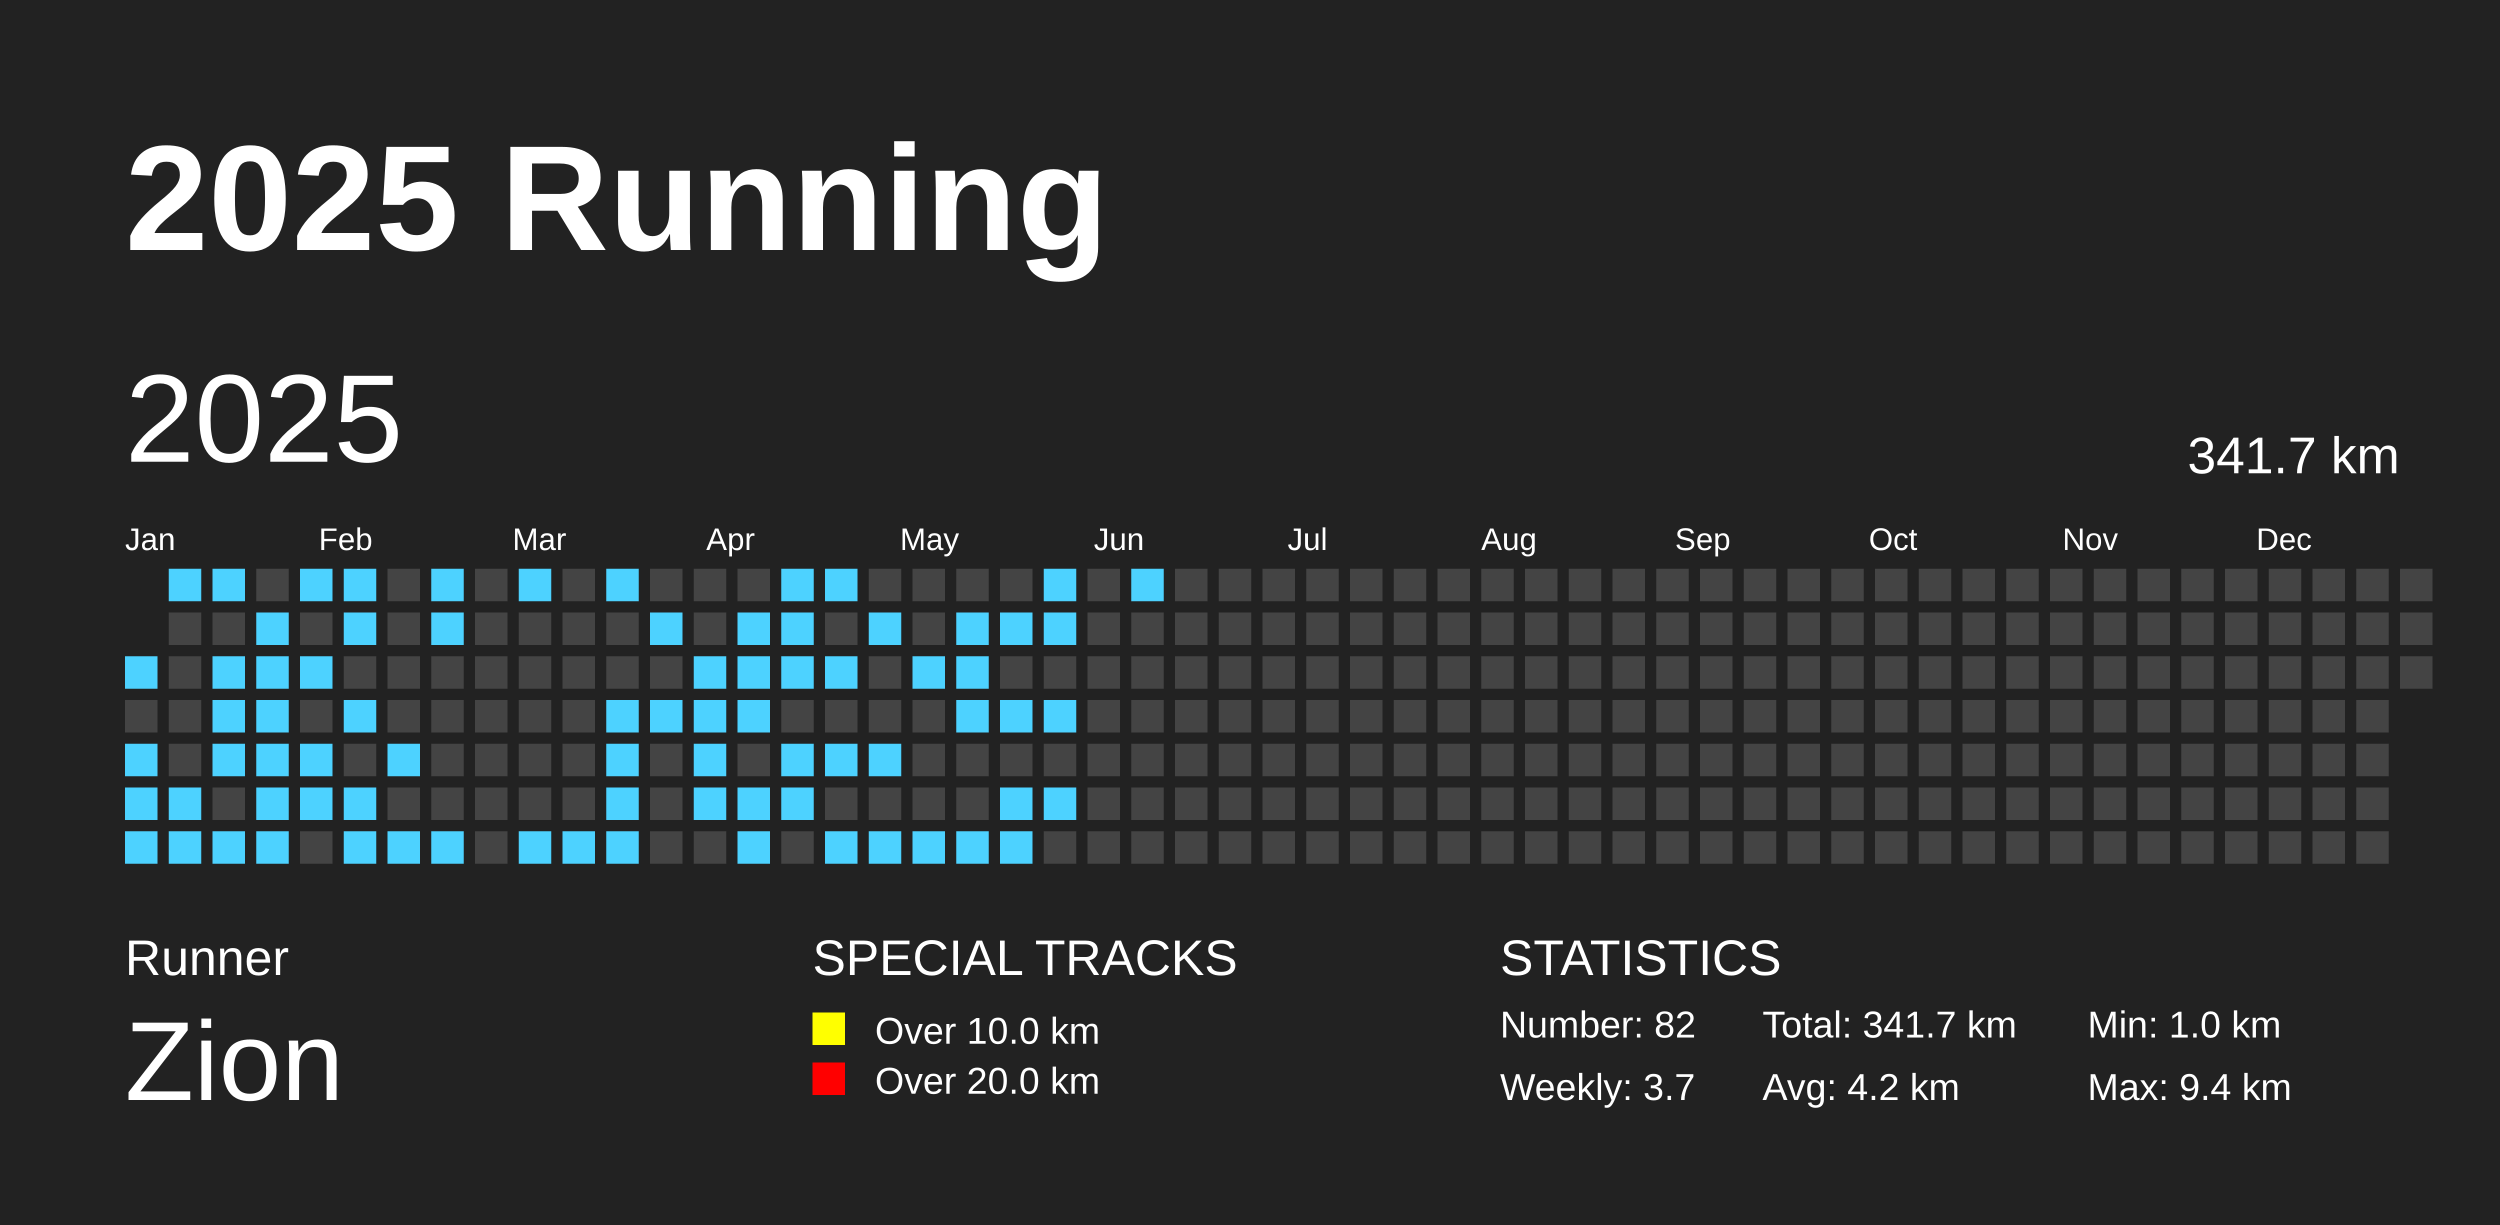
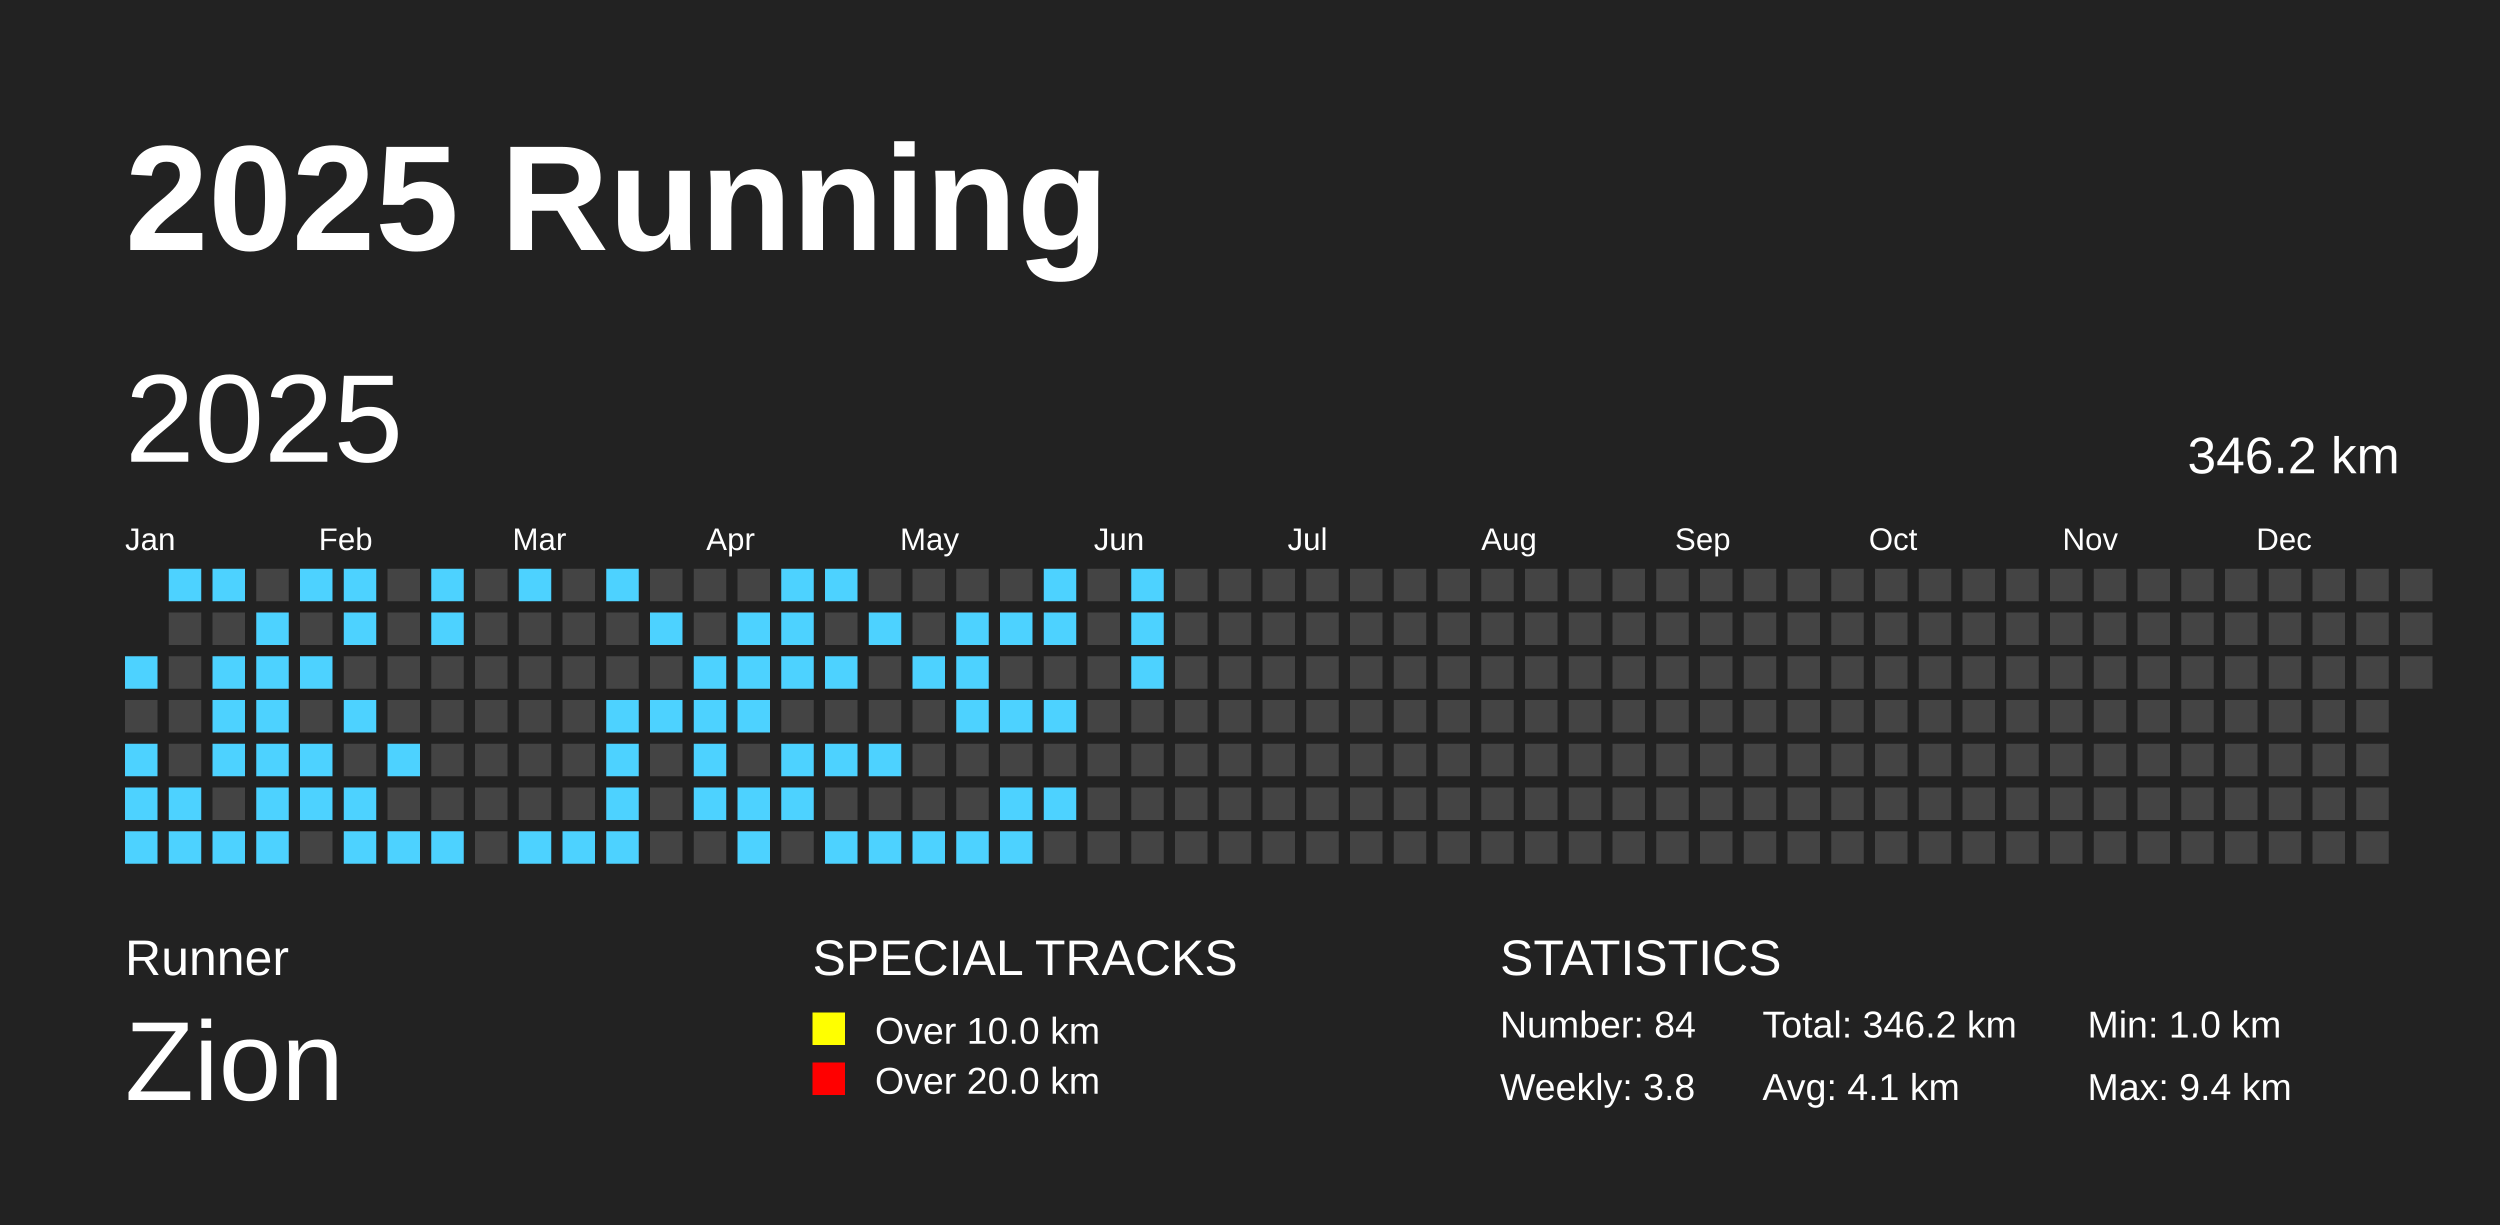
<svg xmlns="http://www.w3.org/2000/svg" baseProfile="full" height="98mm" version="1.1" viewBox="0,0,200,98" width="200mm">
  <defs />
  <rect fill="#222222" height="98" width="200" x="0" y="0" />
  <text fill="#FFFFFF" style="font-size:12px; font-family:Arial; font-weight:bold;" x="10" y="20">2025 Running</text>
  <text fill="#FFFFFF" style="font-size:4px; font-family:Arial" x="10" y="78">Runner</text>
  <text fill="#FFFFFF" style="font-size:9px; font-family:Arial" x="10" y="88">Zion</text>
  <text fill="#FFFFFF" style="font-size:4px; font-family:Arial" x="65" y="78">SPECIAL TRACKS</text>
  <rect fill="yellow" height="2.6" width="2.6" x="65" y="81" />
  <text fill="#FFFFFF" style="font-size:3px; font-family:Arial" x="70" y="83.5">Over 10.0 km</text>
  <rect fill="red" height="2.6" width="2.6" x="65" y="85" />
  <text fill="#FFFFFF" style="font-size:3px; font-family:Arial" x="70" y="87.5">Over 20.0 km</text>
  <text fill="#FFFFFF" style="font-size:4px; font-family:Arial" x="120" y="78">STATISTICS</text>
-   <text fill="#FFFFFF" style="font-size:3px; font-family:Arial" x="120" y="83">Number: 82</text>
-   <text fill="#FFFFFF" style="font-size:3px; font-family:Arial" x="120" y="88">Weekly: 3.7</text>
-   <text fill="#FFFFFF" style="font-size:3px; font-family:Arial" x="141" y="83">Total: 341.7 km</text>
-   <text fill="#FFFFFF" style="font-size:3px; font-family:Arial" x="141" y="88">Avg: 4.2 km</text>
+   <text fill="#FFFFFF" style="font-size:3px; font-family:Arial" x="120" y="83">Number: 84</text>
+   <text fill="#FFFFFF" style="font-size:3px; font-family:Arial" x="120" y="88">Weekly: 3.8</text>
+   <text fill="#FFFFFF" style="font-size:3px; font-family:Arial" x="141" y="83">Total: 346.2 km</text>
+   <text fill="#FFFFFF" style="font-size:3px; font-family:Arial" x="141" y="88">Avg: 4.1 km</text>
  <text fill="#FFFFFF" style="font-size:3px; font-family:Arial" x="167" y="83">Min: 1.0 km</text>
  <text fill="#FFFFFF" style="font-size:3px; font-family:Arial" x="167" y="88">Max: 9.4 km</text>
  <text dominant-baseline="hanging" fill="#FFFFFF" style="font-size:10.0px; font-family:Arial;" x="10" y="30">2025</text>
-   <text dominant-baseline="hanging" fill="#FFFFFF" style="font-size:4.125px; font-family:Arial;" x="175" y="35">341.7 km</text>
+   <text dominant-baseline="hanging" fill="#FFFFFF" style="font-size:4.125px; font-family:Arial;" x="175" y="35">346.2 km</text>
  <text fill="#FFFFFF" style="font-size:2.5px; font-family:Arial" x="10.0" y="44">Jan</text>
  <text fill="#FFFFFF" style="font-size:2.5px; font-family:Arial" x="25.5" y="44">Feb</text>
  <text fill="#FFFFFF" style="font-size:2.5px; font-family:Arial" x="41.0" y="44">Mar</text>
  <text fill="#FFFFFF" style="font-size:2.5px; font-family:Arial" x="56.5" y="44">Apr</text>
  <text fill="#FFFFFF" style="font-size:2.5px; font-family:Arial" x="72.0" y="44">May</text>
  <text fill="#FFFFFF" style="font-size:2.5px; font-family:Arial" x="87.5" y="44">Jun</text>
  <text fill="#FFFFFF" style="font-size:2.5px; font-family:Arial" x="103.0" y="44">Jul</text>
  <text fill="#FFFFFF" style="font-size:2.5px; font-family:Arial" x="118.5" y="44">Aug</text>
  <text fill="#FFFFFF" style="font-size:2.5px; font-family:Arial" x="134.0" y="44">Sep</text>
  <text fill="#FFFFFF" style="font-size:2.5px; font-family:Arial" x="149.5" y="44">Oct</text>
  <text fill="#FFFFFF" style="font-size:2.5px; font-family:Arial" x="165.0" y="44">Nov</text>
  <text fill="#FFFFFF" style="font-size:2.5px; font-family:Arial" x="180.5" y="44">Dec</text>
  <rect fill="#4DD2FF" height="2.6" width="2.6" x="10.0" y="52.5" />
  <rect fill="#444444" height="2.6" width="2.6" x="10.0" y="56.0" />
  <rect fill="#4DD2FF" height="2.6" width="2.6" x="10.0" y="59.5" />
  <rect fill="#4DD2FF" height="2.6" width="2.6" x="10.0" y="63.0" />
  <rect fill="#4DD2FF" height="2.6" width="2.6" x="10.0" y="66.5" />
  <rect fill="#4DD2FF" height="2.6" width="2.6" x="13.5" y="45.5" />
  <rect fill="#444444" height="2.6" width="2.6" x="13.5" y="49.0" />
  <rect fill="#444444" height="2.6" width="2.6" x="13.5" y="52.5" />
  <rect fill="#444444" height="2.6" width="2.6" x="13.5" y="56.0" />
  <rect fill="#444444" height="2.6" width="2.6" x="13.5" y="59.5" />
  <rect fill="#4DD2FF" height="2.6" width="2.6" x="13.5" y="63.0" />
  <rect fill="#4DD2FF" height="2.6" width="2.6" x="13.5" y="66.5" />
  <rect fill="#4DD2FF" height="2.6" width="2.6" x="17.0" y="45.5" />
  <rect fill="#444444" height="2.6" width="2.6" x="17.0" y="49.0" />
  <rect fill="#4DD2FF" height="2.6" width="2.6" x="17.0" y="52.5" />
  <rect fill="#4DD2FF" height="2.6" width="2.6" x="17.0" y="56.0" />
  <rect fill="#4DD2FF" height="2.6" width="2.6" x="17.0" y="59.5" />
  <rect fill="#444444" height="2.6" width="2.6" x="17.0" y="63.0" />
  <rect fill="#4DD2FF" height="2.6" width="2.6" x="17.0" y="66.5" />
  <rect fill="#444444" height="2.6" width="2.6" x="20.5" y="45.5" />
  <rect fill="#4DD2FF" height="2.6" width="2.6" x="20.5" y="49.0" />
  <rect fill="#4DD2FF" height="2.6" width="2.6" x="20.5" y="52.5" />
  <rect fill="#4DD2FF" height="2.6" width="2.6" x="20.5" y="56.0" />
  <rect fill="#4DD2FF" height="2.6" width="2.6" x="20.5" y="59.5" />
  <rect fill="#4DD2FF" height="2.6" width="2.6" x="20.5" y="63.0" />
  <rect fill="#4DD2FF" height="2.6" width="2.6" x="20.5" y="66.5" />
  <rect fill="#4DD2FF" height="2.6" width="2.6" x="24.0" y="45.5" />
  <rect fill="#444444" height="2.6" width="2.6" x="24.0" y="49.0" />
  <rect fill="#4DD2FF" height="2.6" width="2.6" x="24.0" y="52.5" />
  <rect fill="#444444" height="2.6" width="2.6" x="24.0" y="56.0" />
  <rect fill="#4DD2FF" height="2.6" width="2.6" x="24.0" y="59.5" />
  <rect fill="#4DD2FF" height="2.6" width="2.6" x="24.0" y="63.0" />
  <rect fill="#444444" height="2.6" width="2.6" x="24.0" y="66.5" />
  <rect fill="#4DD2FF" height="2.6" width="2.6" x="27.5" y="45.5" />
  <rect fill="#4DD2FF" height="2.6" width="2.6" x="27.5" y="49.0" />
  <rect fill="#444444" height="2.6" width="2.6" x="27.5" y="52.5" />
  <rect fill="#4DD2FF" height="2.6" width="2.6" x="27.5" y="56.0" />
  <rect fill="#444444" height="2.6" width="2.6" x="27.5" y="59.5" />
  <rect fill="#4DD2FF" height="2.6" width="2.6" x="27.5" y="63.0" />
  <rect fill="#4DD2FF" height="2.6" width="2.6" x="27.5" y="66.5" />
  <rect fill="#444444" height="2.6" width="2.6" x="31.0" y="45.5" />
  <rect fill="#444444" height="2.6" width="2.6" x="31.0" y="49.0" />
  <rect fill="#444444" height="2.6" width="2.6" x="31.0" y="52.5" />
  <rect fill="#444444" height="2.6" width="2.6" x="31.0" y="56.0" />
  <rect fill="#4DD2FF" height="2.6" width="2.6" x="31.0" y="59.5" />
  <rect fill="#444444" height="2.6" width="2.6" x="31.0" y="63.0" />
  <rect fill="#4DD2FF" height="2.6" width="2.6" x="31.0" y="66.5" />
  <rect fill="#4DD2FF" height="2.6" width="2.6" x="34.5" y="45.5" />
  <rect fill="#4DD2FF" height="2.6" width="2.6" x="34.5" y="49.0" />
  <rect fill="#444444" height="2.6" width="2.6" x="34.5" y="52.5" />
  <rect fill="#444444" height="2.6" width="2.6" x="34.5" y="56.0" />
  <rect fill="#444444" height="2.6" width="2.6" x="34.5" y="59.5" />
  <rect fill="#444444" height="2.6" width="2.6" x="34.5" y="63.0" />
  <rect fill="#4DD2FF" height="2.6" width="2.6" x="34.5" y="66.5" />
  <rect fill="#444444" height="2.6" width="2.6" x="38.0" y="45.5" />
  <rect fill="#444444" height="2.6" width="2.6" x="38.0" y="49.0" />
  <rect fill="#444444" height="2.6" width="2.6" x="38.0" y="52.5" />
  <rect fill="#444444" height="2.6" width="2.6" x="38.0" y="56.0" />
  <rect fill="#444444" height="2.6" width="2.6" x="38.0" y="59.5" />
  <rect fill="#444444" height="2.6" width="2.6" x="38.0" y="63.0" />
  <rect fill="#444444" height="2.6" width="2.6" x="38.0" y="66.5" />
  <rect fill="#4DD2FF" height="2.6" width="2.6" x="41.5" y="45.5" />
  <rect fill="#444444" height="2.6" width="2.6" x="41.5" y="49.0" />
  <rect fill="#444444" height="2.6" width="2.6" x="41.5" y="52.5" />
  <rect fill="#444444" height="2.6" width="2.6" x="41.5" y="56.0" />
  <rect fill="#444444" height="2.6" width="2.6" x="41.5" y="59.5" />
  <rect fill="#444444" height="2.6" width="2.6" x="41.5" y="63.0" />
  <rect fill="#4DD2FF" height="2.6" width="2.6" x="41.5" y="66.5" />
  <rect fill="#444444" height="2.6" width="2.6" x="45.0" y="45.5" />
  <rect fill="#444444" height="2.6" width="2.6" x="45.0" y="49.0" />
  <rect fill="#444444" height="2.6" width="2.6" x="45.0" y="52.5" />
  <rect fill="#444444" height="2.6" width="2.6" x="45.0" y="56.0" />
  <rect fill="#444444" height="2.6" width="2.6" x="45.0" y="59.5" />
  <rect fill="#444444" height="2.6" width="2.6" x="45.0" y="63.0" />
  <rect fill="#4DD2FF" height="2.6" width="2.6" x="45.0" y="66.5" />
  <rect fill="#4DD2FF" height="2.6" width="2.6" x="48.5" y="45.5" />
  <rect fill="#444444" height="2.6" width="2.6" x="48.5" y="49.0" />
  <rect fill="#444444" height="2.6" width="2.6" x="48.5" y="52.5" />
  <rect fill="#4DD2FF" height="2.6" width="2.6" x="48.5" y="56.0" />
  <rect fill="#4DD2FF" height="2.6" width="2.6" x="48.5" y="59.5" />
  <rect fill="#4DD2FF" height="2.6" width="2.6" x="48.5" y="63.0" />
  <rect fill="#4DD2FF" height="2.6" width="2.6" x="48.5" y="66.5" />
  <rect fill="#444444" height="2.6" width="2.6" x="52.0" y="45.5" />
  <rect fill="#4DD2FF" height="2.6" width="2.6" x="52.0" y="49.0" />
  <rect fill="#444444" height="2.6" width="2.6" x="52.0" y="52.5" />
  <rect fill="#4DD2FF" height="2.6" width="2.6" x="52.0" y="56.0" />
  <rect fill="#444444" height="2.6" width="2.6" x="52.0" y="59.5" />
  <rect fill="#444444" height="2.6" width="2.6" x="52.0" y="63.0" />
  <rect fill="#444444" height="2.6" width="2.6" x="52.0" y="66.5" />
  <rect fill="#444444" height="2.6" width="2.6" x="55.5" y="45.5" />
  <rect fill="#444444" height="2.6" width="2.6" x="55.5" y="49.0" />
  <rect fill="#4DD2FF" height="2.6" width="2.6" x="55.5" y="52.5" />
  <rect fill="#4DD2FF" height="2.6" width="2.6" x="55.5" y="56.0" />
  <rect fill="#4DD2FF" height="2.6" width="2.6" x="55.5" y="59.5" />
  <rect fill="#4DD2FF" height="2.6" width="2.6" x="55.5" y="63.0" />
  <rect fill="#444444" height="2.6" width="2.6" x="55.5" y="66.5" />
  <rect fill="#444444" height="2.6" width="2.6" x="59.0" y="45.5" />
  <rect fill="#4DD2FF" height="2.6" width="2.6" x="59.0" y="49.0" />
  <rect fill="#4DD2FF" height="2.6" width="2.6" x="59.0" y="52.5" />
  <rect fill="#4DD2FF" height="2.6" width="2.6" x="59.0" y="56.0" />
  <rect fill="#444444" height="2.6" width="2.6" x="59.0" y="59.5" />
  <rect fill="#4DD2FF" height="2.6" width="2.6" x="59.0" y="63.0" />
  <rect fill="#4DD2FF" height="2.6" width="2.6" x="59.0" y="66.5" />
  <rect fill="#4DD2FF" height="2.6" width="2.6" x="62.5" y="45.5" />
  <rect fill="#4DD2FF" height="2.6" width="2.6" x="62.5" y="49.0" />
  <rect fill="#4DD2FF" height="2.6" width="2.6" x="62.5" y="52.5" />
  <rect fill="#444444" height="2.6" width="2.6" x="62.5" y="56.0" />
  <rect fill="#4DD2FF" height="2.6" width="2.6" x="62.5" y="59.5" />
  <rect fill="#4DD2FF" height="2.6" width="2.6" x="62.5" y="63.0" />
  <rect fill="#444444" height="2.6" width="2.6" x="62.5" y="66.5" />
  <rect fill="#4DD2FF" height="2.6" width="2.6" x="66.0" y="45.5" />
  <rect fill="#444444" height="2.6" width="2.6" x="66.0" y="49.0" />
  <rect fill="#4DD2FF" height="2.6" width="2.6" x="66.0" y="52.5" />
  <rect fill="#444444" height="2.6" width="2.6" x="66.0" y="56.0" />
  <rect fill="#4DD2FF" height="2.6" width="2.6" x="66.0" y="59.5" />
  <rect fill="#444444" height="2.6" width="2.6" x="66.0" y="63.0" />
  <rect fill="#4DD2FF" height="2.6" width="2.6" x="66.0" y="66.5" />
  <rect fill="#444444" height="2.6" width="2.6" x="69.5" y="45.5" />
  <rect fill="#4DD2FF" height="2.6" width="2.6" x="69.5" y="49.0" />
  <rect fill="#444444" height="2.6" width="2.6" x="69.5" y="52.5" />
  <rect fill="#444444" height="2.6" width="2.6" x="69.5" y="56.0" />
  <rect fill="#4DD2FF" height="2.6" width="2.6" x="69.5" y="59.5" />
  <rect fill="#444444" height="2.6" width="2.6" x="69.5" y="63.0" />
  <rect fill="#4DD2FF" height="2.6" width="2.6" x="69.5" y="66.5" />
  <rect fill="#444444" height="2.6" width="2.6" x="73.0" y="45.5" />
  <rect fill="#444444" height="2.6" width="2.6" x="73.0" y="49.0" />
  <rect fill="#4DD2FF" height="2.6" width="2.6" x="73.0" y="52.5" />
  <rect fill="#444444" height="2.6" width="2.6" x="73.0" y="56.0" />
  <rect fill="#444444" height="2.6" width="2.6" x="73.0" y="59.5" />
  <rect fill="#444444" height="2.6" width="2.6" x="73.0" y="63.0" />
  <rect fill="#4DD2FF" height="2.6" width="2.6" x="73.0" y="66.5" />
  <rect fill="#444444" height="2.6" width="2.6" x="76.5" y="45.5" />
  <rect fill="#4DD2FF" height="2.6" width="2.6" x="76.5" y="49.0" />
  <rect fill="#4DD2FF" height="2.6" width="2.6" x="76.5" y="52.5" />
  <rect fill="#4DD2FF" height="2.6" width="2.6" x="76.5" y="56.0" />
  <rect fill="#444444" height="2.6" width="2.6" x="76.5" y="59.5" />
  <rect fill="#444444" height="2.6" width="2.6" x="76.5" y="63.0" />
  <rect fill="#4DD2FF" height="2.6" width="2.6" x="76.5" y="66.5" />
  <rect fill="#444444" height="2.6" width="2.6" x="80.0" y="45.5" />
  <rect fill="#4DD2FF" height="2.6" width="2.6" x="80.0" y="49.0" />
  <rect fill="#444444" height="2.6" width="2.6" x="80.0" y="52.5" />
  <rect fill="#4DD2FF" height="2.6" width="2.6" x="80.0" y="56.0" />
  <rect fill="#444444" height="2.6" width="2.6" x="80.0" y="59.5" />
  <rect fill="#4DD2FF" height="2.6" width="2.6" x="80.0" y="63.0" />
  <rect fill="#4DD2FF" height="2.6" width="2.6" x="80.0" y="66.5" />
  <rect fill="#4DD2FF" height="2.6" width="2.6" x="83.5" y="45.5" />
  <rect fill="#4DD2FF" height="2.6" width="2.6" x="83.5" y="49.0" />
  <rect fill="#444444" height="2.6" width="2.6" x="83.5" y="52.5" />
  <rect fill="#4DD2FF" height="2.6" width="2.6" x="83.5" y="56.0" />
  <rect fill="#444444" height="2.6" width="2.6" x="83.5" y="59.5" />
  <rect fill="#4DD2FF" height="2.6" width="2.6" x="83.5" y="63.0" />
  <rect fill="#444444" height="2.6" width="2.6" x="83.5" y="66.5" />
  <rect fill="#444444" height="2.6" width="2.6" x="87.0" y="45.5" />
  <rect fill="#444444" height="2.6" width="2.6" x="87.0" y="49.0" />
  <rect fill="#444444" height="2.6" width="2.6" x="87.0" y="52.5" />
  <rect fill="#444444" height="2.6" width="2.6" x="87.0" y="56.0" />
  <rect fill="#444444" height="2.6" width="2.6" x="87.0" y="59.5" />
  <rect fill="#444444" height="2.6" width="2.6" x="87.0" y="63.0" />
  <rect fill="#444444" height="2.6" width="2.6" x="87.0" y="66.5" />
  <rect fill="#4DD2FF" height="2.6" width="2.6" x="90.5" y="45.5" />
-   <rect fill="#444444" height="2.6" width="2.6" x="90.5" y="49.0" />
-   <rect fill="#444444" height="2.6" width="2.6" x="90.5" y="52.5" />
+   <rect fill="#4DD2FF" height="2.6" width="2.6" x="90.5" y="49.0" />
+   <rect fill="#4DD2FF" height="2.6" width="2.6" x="90.5" y="52.5" />
  <rect fill="#444444" height="2.6" width="2.6" x="90.5" y="56.0" />
  <rect fill="#444444" height="2.6" width="2.6" x="90.5" y="59.5" />
  <rect fill="#444444" height="2.6" width="2.6" x="90.5" y="63.0" />
  <rect fill="#444444" height="2.6" width="2.6" x="90.5" y="66.5" />
  <rect fill="#444444" height="2.6" width="2.6" x="94.0" y="45.5" />
  <rect fill="#444444" height="2.6" width="2.6" x="94.0" y="49.0" />
  <rect fill="#444444" height="2.6" width="2.6" x="94.0" y="52.5" />
  <rect fill="#444444" height="2.6" width="2.6" x="94.0" y="56.0" />
  <rect fill="#444444" height="2.6" width="2.6" x="94.0" y="59.5" />
  <rect fill="#444444" height="2.6" width="2.6" x="94.0" y="63.0" />
  <rect fill="#444444" height="2.6" width="2.6" x="94.0" y="66.5" />
  <rect fill="#444444" height="2.6" width="2.6" x="97.5" y="45.5" />
  <rect fill="#444444" height="2.6" width="2.6" x="97.5" y="49.0" />
  <rect fill="#444444" height="2.6" width="2.6" x="97.5" y="52.5" />
  <rect fill="#444444" height="2.6" width="2.6" x="97.5" y="56.0" />
  <rect fill="#444444" height="2.6" width="2.6" x="97.5" y="59.5" />
  <rect fill="#444444" height="2.6" width="2.6" x="97.5" y="63.0" />
  <rect fill="#444444" height="2.6" width="2.6" x="97.5" y="66.5" />
  <rect fill="#444444" height="2.6" width="2.6" x="101.0" y="45.5" />
  <rect fill="#444444" height="2.6" width="2.6" x="101.0" y="49.0" />
  <rect fill="#444444" height="2.6" width="2.6" x="101.0" y="52.5" />
  <rect fill="#444444" height="2.6" width="2.6" x="101.0" y="56.0" />
  <rect fill="#444444" height="2.6" width="2.6" x="101.0" y="59.5" />
  <rect fill="#444444" height="2.6" width="2.6" x="101.0" y="63.0" />
  <rect fill="#444444" height="2.6" width="2.6" x="101.0" y="66.5" />
  <rect fill="#444444" height="2.6" width="2.6" x="104.5" y="45.5" />
  <rect fill="#444444" height="2.6" width="2.6" x="104.5" y="49.0" />
  <rect fill="#444444" height="2.6" width="2.6" x="104.5" y="52.5" />
  <rect fill="#444444" height="2.6" width="2.6" x="104.5" y="56.0" />
  <rect fill="#444444" height="2.6" width="2.6" x="104.5" y="59.5" />
  <rect fill="#444444" height="2.6" width="2.6" x="104.5" y="63.0" />
  <rect fill="#444444" height="2.6" width="2.6" x="104.5" y="66.5" />
  <rect fill="#444444" height="2.6" width="2.6" x="108.0" y="45.5" />
  <rect fill="#444444" height="2.6" width="2.6" x="108.0" y="49.0" />
  <rect fill="#444444" height="2.6" width="2.6" x="108.0" y="52.5" />
  <rect fill="#444444" height="2.6" width="2.6" x="108.0" y="56.0" />
  <rect fill="#444444" height="2.6" width="2.6" x="108.0" y="59.5" />
  <rect fill="#444444" height="2.6" width="2.6" x="108.0" y="63.0" />
  <rect fill="#444444" height="2.6" width="2.6" x="108.0" y="66.5" />
  <rect fill="#444444" height="2.6" width="2.6" x="111.5" y="45.5" />
  <rect fill="#444444" height="2.6" width="2.6" x="111.5" y="49.0" />
  <rect fill="#444444" height="2.6" width="2.6" x="111.5" y="52.5" />
  <rect fill="#444444" height="2.6" width="2.6" x="111.5" y="56.0" />
  <rect fill="#444444" height="2.6" width="2.6" x="111.5" y="59.5" />
  <rect fill="#444444" height="2.6" width="2.6" x="111.5" y="63.0" />
  <rect fill="#444444" height="2.6" width="2.6" x="111.5" y="66.5" />
  <rect fill="#444444" height="2.6" width="2.6" x="115.0" y="45.5" />
  <rect fill="#444444" height="2.6" width="2.6" x="115.0" y="49.0" />
  <rect fill="#444444" height="2.6" width="2.6" x="115.0" y="52.5" />
  <rect fill="#444444" height="2.6" width="2.6" x="115.0" y="56.0" />
  <rect fill="#444444" height="2.6" width="2.6" x="115.0" y="59.5" />
  <rect fill="#444444" height="2.6" width="2.6" x="115.0" y="63.0" />
  <rect fill="#444444" height="2.6" width="2.6" x="115.0" y="66.5" />
  <rect fill="#444444" height="2.6" width="2.6" x="118.5" y="45.5" />
  <rect fill="#444444" height="2.6" width="2.6" x="118.5" y="49.0" />
  <rect fill="#444444" height="2.6" width="2.6" x="118.5" y="52.5" />
  <rect fill="#444444" height="2.6" width="2.6" x="118.5" y="56.0" />
  <rect fill="#444444" height="2.6" width="2.6" x="118.5" y="59.5" />
  <rect fill="#444444" height="2.6" width="2.6" x="118.5" y="63.0" />
  <rect fill="#444444" height="2.6" width="2.6" x="118.5" y="66.5" />
  <rect fill="#444444" height="2.6" width="2.6" x="122.0" y="45.5" />
  <rect fill="#444444" height="2.6" width="2.6" x="122.0" y="49.0" />
  <rect fill="#444444" height="2.6" width="2.6" x="122.0" y="52.5" />
  <rect fill="#444444" height="2.6" width="2.6" x="122.0" y="56.0" />
  <rect fill="#444444" height="2.6" width="2.6" x="122.0" y="59.5" />
  <rect fill="#444444" height="2.6" width="2.6" x="122.0" y="63.0" />
  <rect fill="#444444" height="2.6" width="2.6" x="122.0" y="66.5" />
  <rect fill="#444444" height="2.6" width="2.6" x="125.5" y="45.5" />
  <rect fill="#444444" height="2.6" width="2.6" x="125.5" y="49.0" />
  <rect fill="#444444" height="2.6" width="2.6" x="125.5" y="52.5" />
  <rect fill="#444444" height="2.6" width="2.6" x="125.5" y="56.0" />
  <rect fill="#444444" height="2.6" width="2.6" x="125.5" y="59.5" />
  <rect fill="#444444" height="2.6" width="2.6" x="125.5" y="63.0" />
  <rect fill="#444444" height="2.6" width="2.6" x="125.5" y="66.5" />
  <rect fill="#444444" height="2.6" width="2.6" x="129.0" y="45.5" />
  <rect fill="#444444" height="2.6" width="2.6" x="129.0" y="49.0" />
  <rect fill="#444444" height="2.6" width="2.6" x="129.0" y="52.5" />
  <rect fill="#444444" height="2.6" width="2.6" x="129.0" y="56.0" />
  <rect fill="#444444" height="2.6" width="2.6" x="129.0" y="59.5" />
  <rect fill="#444444" height="2.6" width="2.6" x="129.0" y="63.0" />
  <rect fill="#444444" height="2.6" width="2.6" x="129.0" y="66.5" />
  <rect fill="#444444" height="2.6" width="2.6" x="132.5" y="45.5" />
  <rect fill="#444444" height="2.6" width="2.6" x="132.5" y="49.0" />
  <rect fill="#444444" height="2.6" width="2.6" x="132.5" y="52.5" />
  <rect fill="#444444" height="2.6" width="2.6" x="132.5" y="56.0" />
  <rect fill="#444444" height="2.6" width="2.6" x="132.5" y="59.5" />
  <rect fill="#444444" height="2.6" width="2.6" x="132.5" y="63.0" />
  <rect fill="#444444" height="2.6" width="2.6" x="132.5" y="66.5" />
  <rect fill="#444444" height="2.6" width="2.6" x="136.0" y="45.5" />
  <rect fill="#444444" height="2.6" width="2.6" x="136.0" y="49.0" />
  <rect fill="#444444" height="2.6" width="2.6" x="136.0" y="52.5" />
  <rect fill="#444444" height="2.6" width="2.6" x="136.0" y="56.0" />
  <rect fill="#444444" height="2.6" width="2.6" x="136.0" y="59.5" />
  <rect fill="#444444" height="2.6" width="2.6" x="136.0" y="63.0" />
  <rect fill="#444444" height="2.6" width="2.6" x="136.0" y="66.5" />
  <rect fill="#444444" height="2.6" width="2.6" x="139.5" y="45.5" />
  <rect fill="#444444" height="2.6" width="2.6" x="139.5" y="49.0" />
  <rect fill="#444444" height="2.6" width="2.6" x="139.5" y="52.5" />
  <rect fill="#444444" height="2.6" width="2.6" x="139.5" y="56.0" />
  <rect fill="#444444" height="2.6" width="2.6" x="139.5" y="59.5" />
  <rect fill="#444444" height="2.6" width="2.6" x="139.5" y="63.0" />
  <rect fill="#444444" height="2.6" width="2.6" x="139.5" y="66.5" />
  <rect fill="#444444" height="2.6" width="2.6" x="143.0" y="45.5" />
  <rect fill="#444444" height="2.6" width="2.6" x="143.0" y="49.0" />
  <rect fill="#444444" height="2.6" width="2.6" x="143.0" y="52.5" />
  <rect fill="#444444" height="2.6" width="2.6" x="143.0" y="56.0" />
  <rect fill="#444444" height="2.6" width="2.6" x="143.0" y="59.5" />
  <rect fill="#444444" height="2.6" width="2.6" x="143.0" y="63.0" />
  <rect fill="#444444" height="2.6" width="2.6" x="143.0" y="66.5" />
  <rect fill="#444444" height="2.6" width="2.6" x="146.5" y="45.5" />
  <rect fill="#444444" height="2.6" width="2.6" x="146.5" y="49.0" />
  <rect fill="#444444" height="2.6" width="2.6" x="146.5" y="52.5" />
  <rect fill="#444444" height="2.6" width="2.6" x="146.5" y="56.0" />
  <rect fill="#444444" height="2.6" width="2.6" x="146.5" y="59.5" />
  <rect fill="#444444" height="2.6" width="2.6" x="146.5" y="63.0" />
  <rect fill="#444444" height="2.6" width="2.6" x="146.5" y="66.5" />
  <rect fill="#444444" height="2.6" width="2.6" x="150.0" y="45.5" />
  <rect fill="#444444" height="2.6" width="2.6" x="150.0" y="49.0" />
  <rect fill="#444444" height="2.6" width="2.6" x="150.0" y="52.5" />
  <rect fill="#444444" height="2.6" width="2.6" x="150.0" y="56.0" />
  <rect fill="#444444" height="2.6" width="2.6" x="150.0" y="59.5" />
  <rect fill="#444444" height="2.6" width="2.6" x="150.0" y="63.0" />
  <rect fill="#444444" height="2.6" width="2.6" x="150.0" y="66.5" />
  <rect fill="#444444" height="2.6" width="2.6" x="153.5" y="45.5" />
  <rect fill="#444444" height="2.6" width="2.6" x="153.5" y="49.0" />
  <rect fill="#444444" height="2.6" width="2.6" x="153.5" y="52.5" />
  <rect fill="#444444" height="2.6" width="2.6" x="153.5" y="56.0" />
  <rect fill="#444444" height="2.6" width="2.6" x="153.5" y="59.5" />
  <rect fill="#444444" height="2.6" width="2.6" x="153.5" y="63.0" />
  <rect fill="#444444" height="2.6" width="2.6" x="153.5" y="66.5" />
  <rect fill="#444444" height="2.6" width="2.6" x="157.0" y="45.5" />
  <rect fill="#444444" height="2.6" width="2.6" x="157.0" y="49.0" />
  <rect fill="#444444" height="2.6" width="2.6" x="157.0" y="52.5" />
  <rect fill="#444444" height="2.6" width="2.6" x="157.0" y="56.0" />
  <rect fill="#444444" height="2.6" width="2.6" x="157.0" y="59.5" />
  <rect fill="#444444" height="2.6" width="2.6" x="157.0" y="63.0" />
  <rect fill="#444444" height="2.6" width="2.6" x="157.0" y="66.5" />
  <rect fill="#444444" height="2.6" width="2.6" x="160.5" y="45.5" />
  <rect fill="#444444" height="2.6" width="2.6" x="160.5" y="49.0" />
  <rect fill="#444444" height="2.6" width="2.6" x="160.5" y="52.5" />
  <rect fill="#444444" height="2.6" width="2.6" x="160.5" y="56.0" />
  <rect fill="#444444" height="2.6" width="2.6" x="160.5" y="59.5" />
  <rect fill="#444444" height="2.6" width="2.6" x="160.5" y="63.0" />
  <rect fill="#444444" height="2.6" width="2.6" x="160.5" y="66.5" />
  <rect fill="#444444" height="2.6" width="2.6" x="164.0" y="45.5" />
  <rect fill="#444444" height="2.6" width="2.6" x="164.0" y="49.0" />
  <rect fill="#444444" height="2.6" width="2.6" x="164.0" y="52.5" />
  <rect fill="#444444" height="2.6" width="2.6" x="164.0" y="56.0" />
  <rect fill="#444444" height="2.6" width="2.6" x="164.0" y="59.5" />
  <rect fill="#444444" height="2.6" width="2.6" x="164.0" y="63.0" />
  <rect fill="#444444" height="2.6" width="2.6" x="164.0" y="66.5" />
  <rect fill="#444444" height="2.6" width="2.6" x="167.5" y="45.5" />
  <rect fill="#444444" height="2.6" width="2.6" x="167.5" y="49.0" />
  <rect fill="#444444" height="2.6" width="2.6" x="167.5" y="52.5" />
  <rect fill="#444444" height="2.6" width="2.6" x="167.5" y="56.0" />
  <rect fill="#444444" height="2.6" width="2.6" x="167.5" y="59.5" />
  <rect fill="#444444" height="2.6" width="2.6" x="167.5" y="63.0" />
  <rect fill="#444444" height="2.6" width="2.6" x="167.5" y="66.5" />
  <rect fill="#444444" height="2.6" width="2.6" x="171.0" y="45.5" />
  <rect fill="#444444" height="2.6" width="2.6" x="171.0" y="49.0" />
  <rect fill="#444444" height="2.6" width="2.6" x="171.0" y="52.5" />
  <rect fill="#444444" height="2.6" width="2.6" x="171.0" y="56.0" />
  <rect fill="#444444" height="2.6" width="2.6" x="171.0" y="59.5" />
  <rect fill="#444444" height="2.6" width="2.6" x="171.0" y="63.0" />
  <rect fill="#444444" height="2.6" width="2.6" x="171.0" y="66.5" />
  <rect fill="#444444" height="2.6" width="2.6" x="174.5" y="45.5" />
  <rect fill="#444444" height="2.6" width="2.6" x="174.5" y="49.0" />
  <rect fill="#444444" height="2.6" width="2.6" x="174.5" y="52.5" />
  <rect fill="#444444" height="2.6" width="2.6" x="174.5" y="56.0" />
  <rect fill="#444444" height="2.6" width="2.6" x="174.5" y="59.5" />
  <rect fill="#444444" height="2.6" width="2.6" x="174.5" y="63.0" />
  <rect fill="#444444" height="2.6" width="2.6" x="174.5" y="66.5" />
  <rect fill="#444444" height="2.6" width="2.6" x="178.0" y="45.5" />
  <rect fill="#444444" height="2.6" width="2.6" x="178.0" y="49.0" />
  <rect fill="#444444" height="2.6" width="2.6" x="178.0" y="52.5" />
  <rect fill="#444444" height="2.6" width="2.6" x="178.0" y="56.0" />
  <rect fill="#444444" height="2.6" width="2.6" x="178.0" y="59.5" />
  <rect fill="#444444" height="2.6" width="2.6" x="178.0" y="63.0" />
  <rect fill="#444444" height="2.6" width="2.6" x="178.0" y="66.5" />
  <rect fill="#444444" height="2.6" width="2.6" x="181.5" y="45.5" />
  <rect fill="#444444" height="2.6" width="2.6" x="181.5" y="49.0" />
  <rect fill="#444444" height="2.6" width="2.6" x="181.5" y="52.5" />
  <rect fill="#444444" height="2.6" width="2.6" x="181.5" y="56.0" />
  <rect fill="#444444" height="2.6" width="2.6" x="181.5" y="59.5" />
  <rect fill="#444444" height="2.6" width="2.6" x="181.5" y="63.0" />
  <rect fill="#444444" height="2.6" width="2.6" x="181.5" y="66.5" />
  <rect fill="#444444" height="2.6" width="2.6" x="185.0" y="45.5" />
  <rect fill="#444444" height="2.6" width="2.6" x="185.0" y="49.0" />
  <rect fill="#444444" height="2.6" width="2.6" x="185.0" y="52.5" />
  <rect fill="#444444" height="2.6" width="2.6" x="185.0" y="56.0" />
  <rect fill="#444444" height="2.6" width="2.6" x="185.0" y="59.5" />
  <rect fill="#444444" height="2.6" width="2.6" x="185.0" y="63.0" />
  <rect fill="#444444" height="2.6" width="2.6" x="185.0" y="66.5" />
  <rect fill="#444444" height="2.6" width="2.6" x="188.5" y="45.5" />
  <rect fill="#444444" height="2.6" width="2.6" x="188.5" y="49.0" />
  <rect fill="#444444" height="2.6" width="2.6" x="188.5" y="52.5" />
  <rect fill="#444444" height="2.6" width="2.6" x="188.5" y="56.0" />
  <rect fill="#444444" height="2.6" width="2.6" x="188.5" y="59.5" />
  <rect fill="#444444" height="2.6" width="2.6" x="188.5" y="63.0" />
  <rect fill="#444444" height="2.6" width="2.6" x="188.5" y="66.5" />
  <rect fill="#444444" height="2.6" width="2.6" x="192.0" y="45.5" />
  <rect fill="#444444" height="2.6" width="2.6" x="192.0" y="49.0" />
  <rect fill="#444444" height="2.6" width="2.6" x="192.0" y="52.5" />
</svg>
